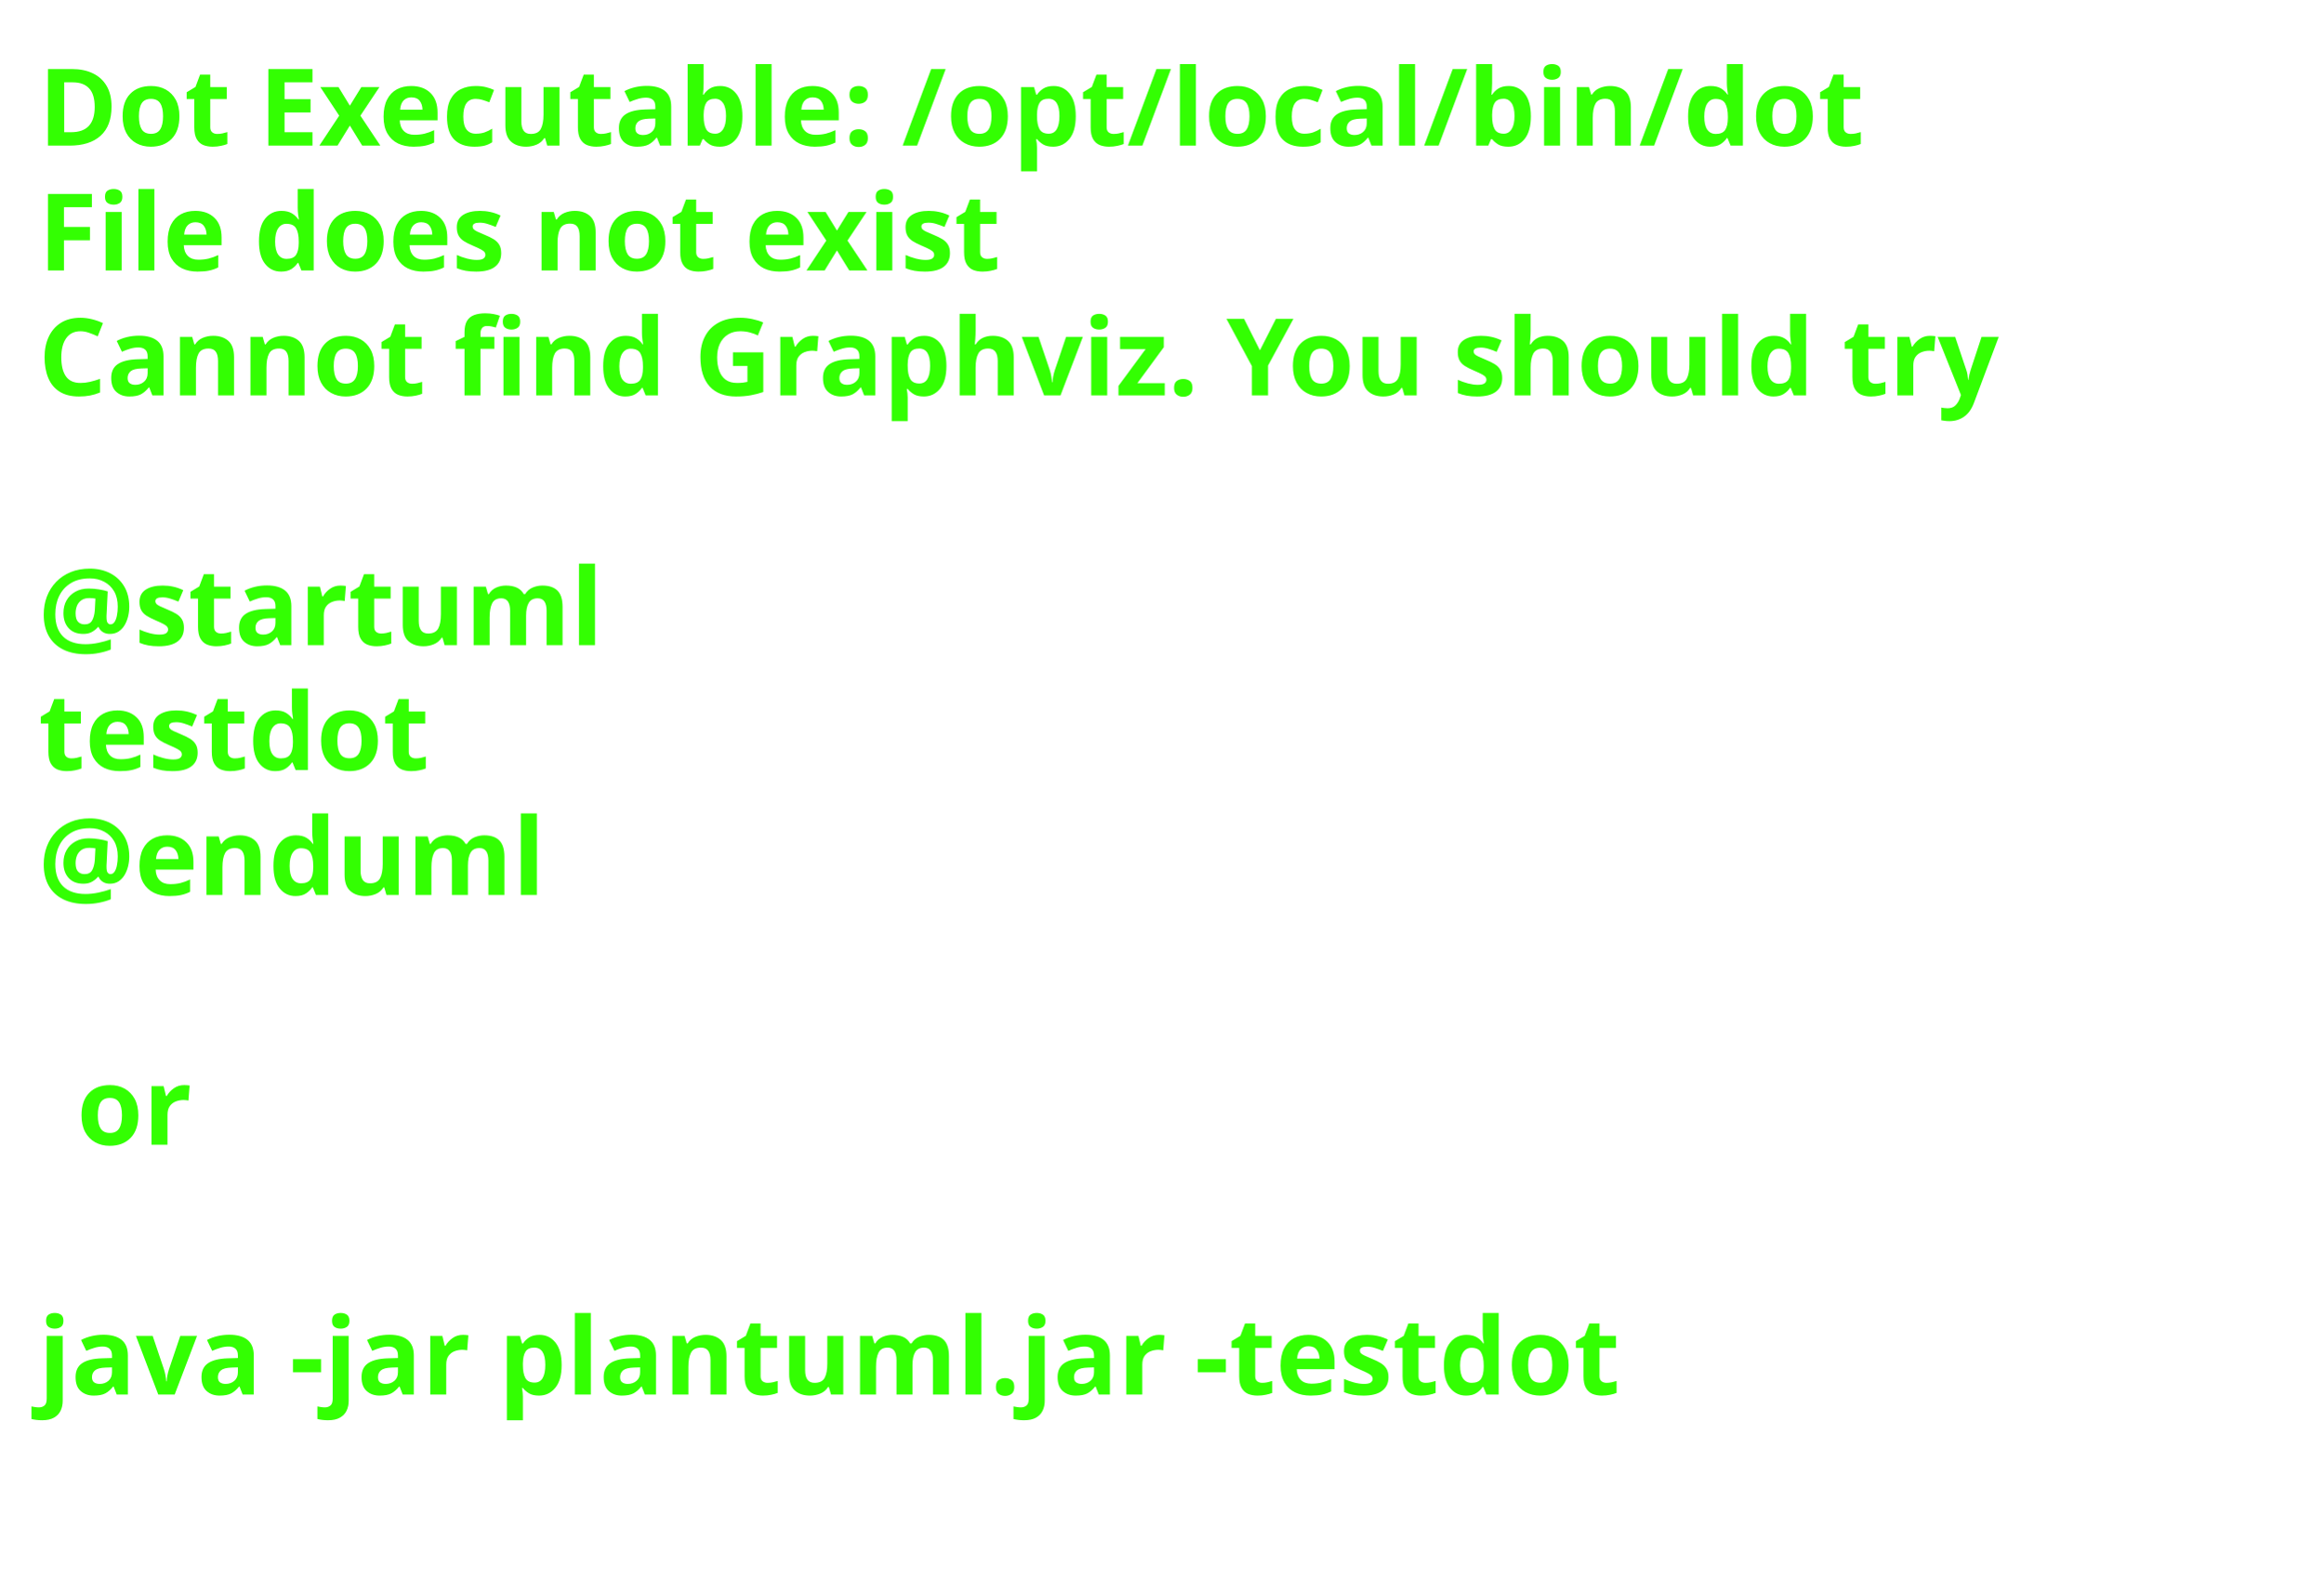
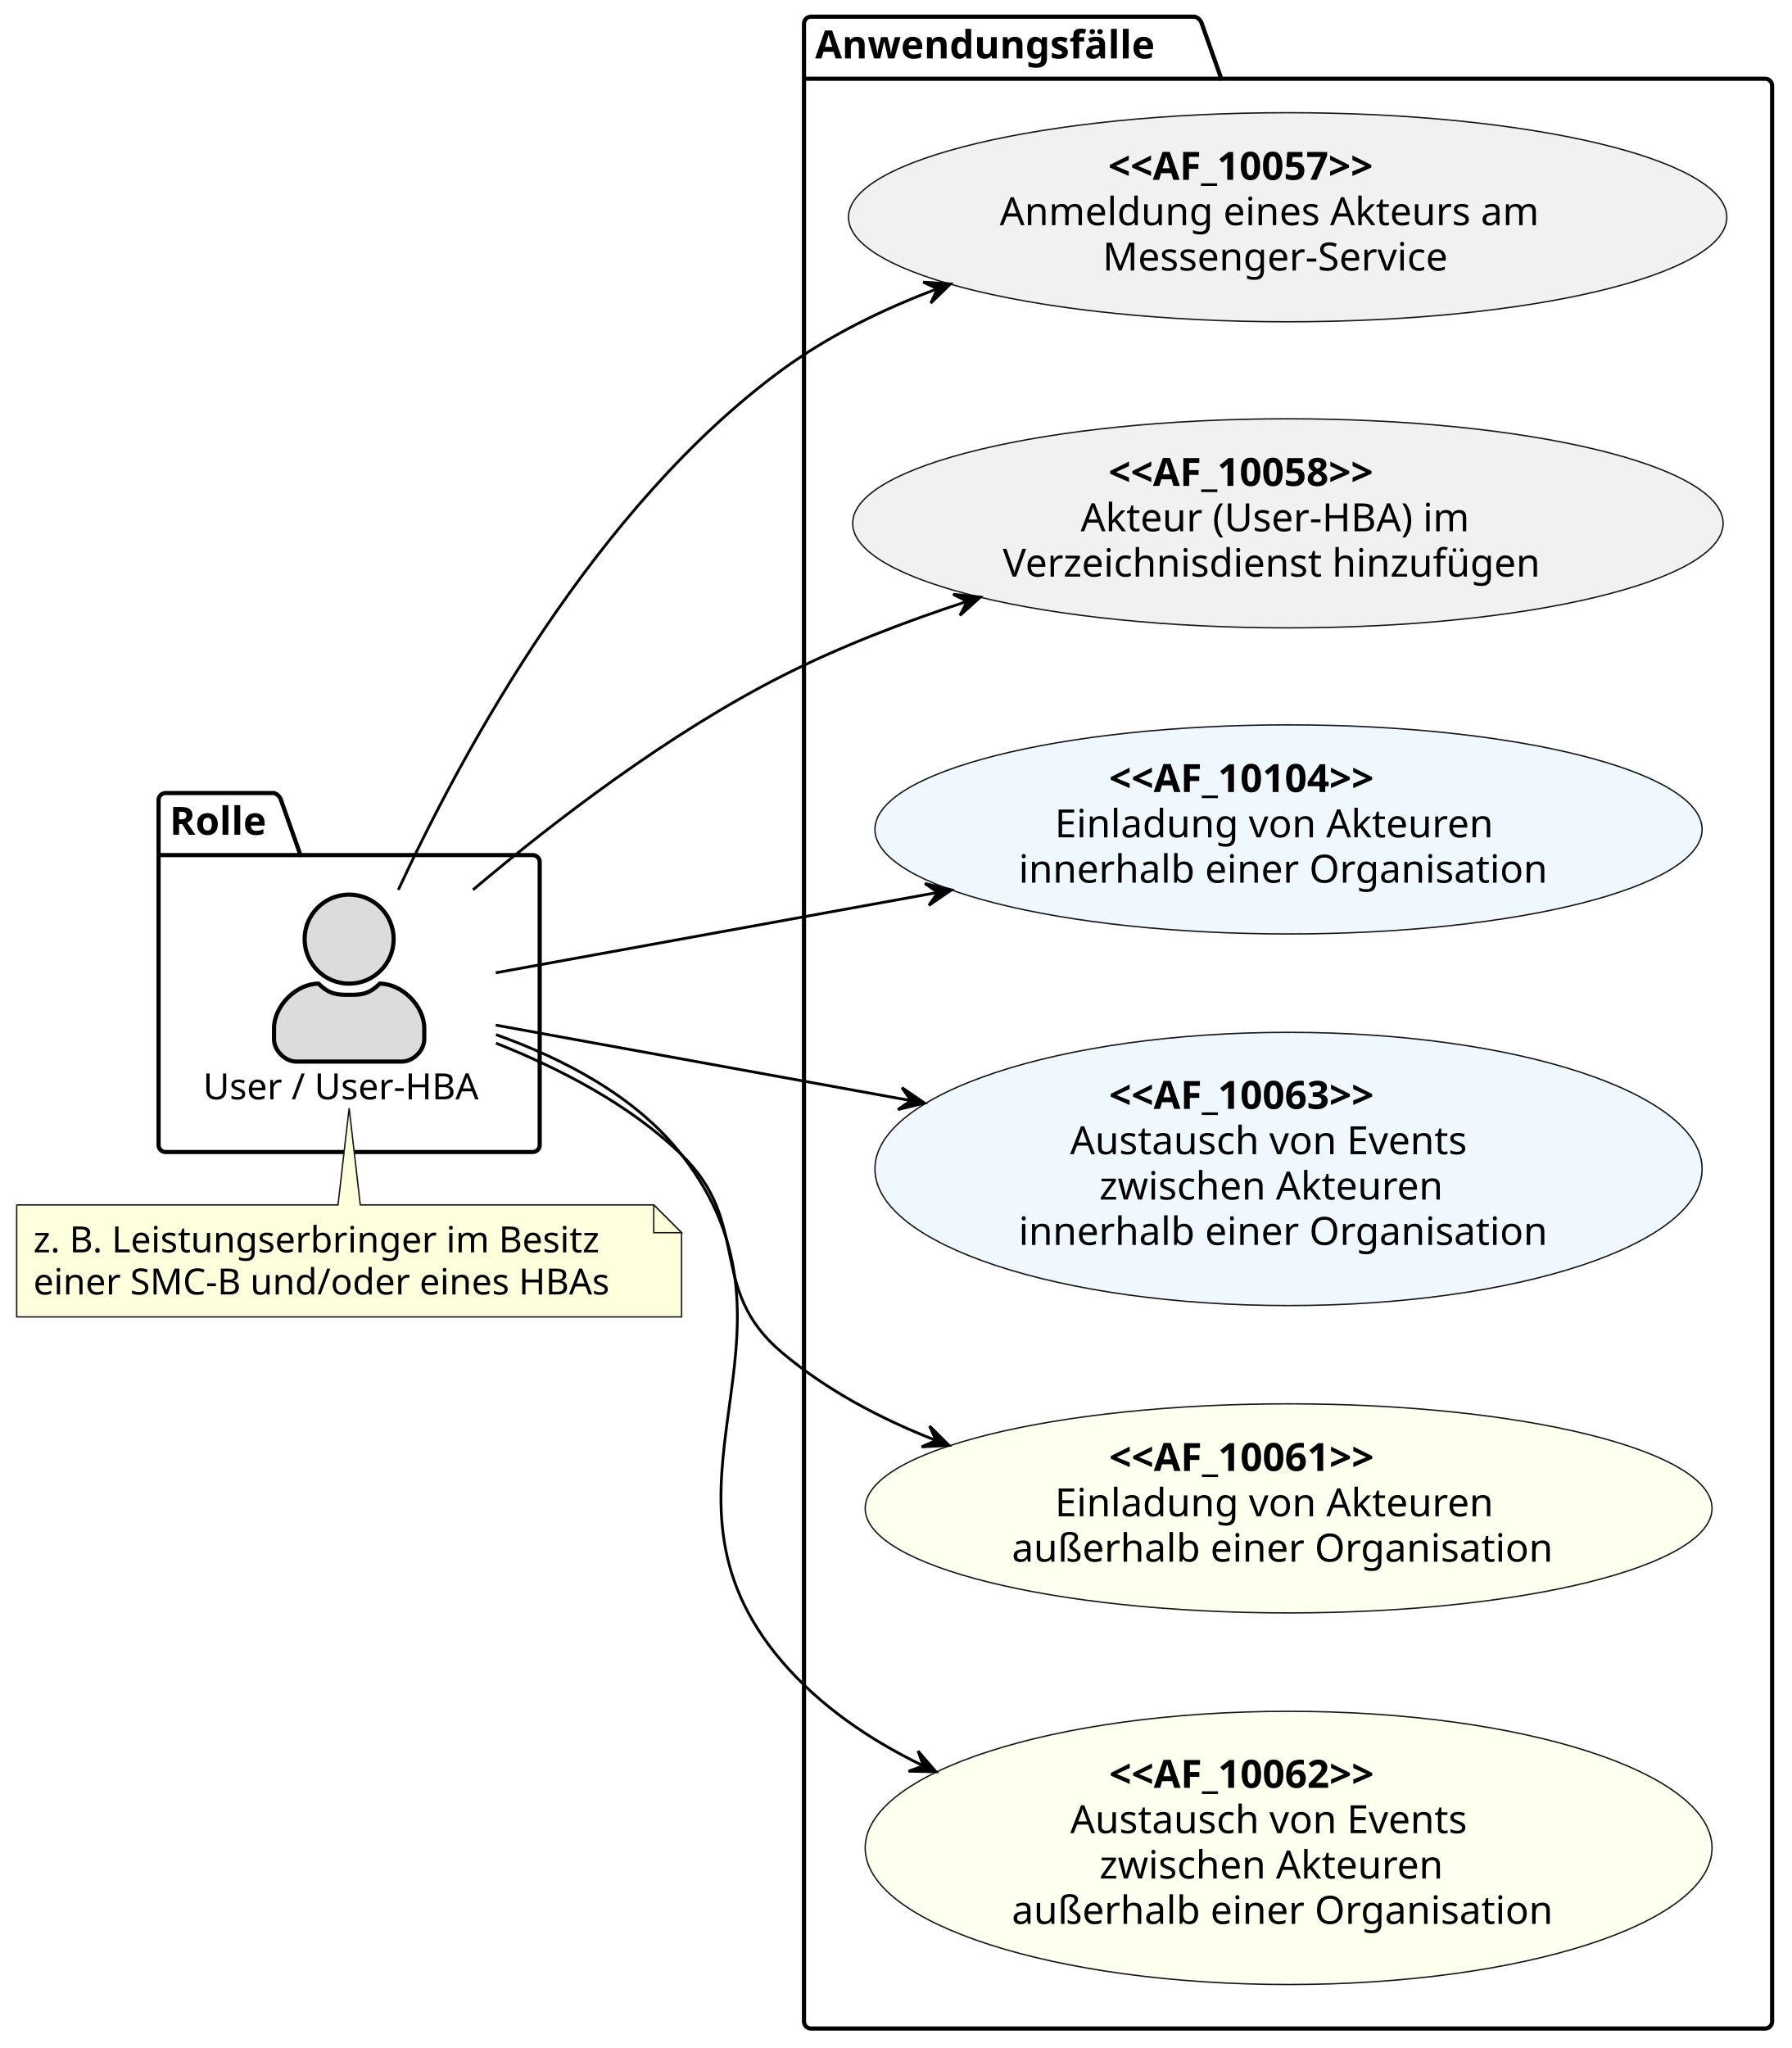
- <svg xmlns="http://www.w3.org/2000/svg" contentStyleType="text/css" height="412px" preserveAspectRatio="none" style="width:606px;height:412px;background:#FFFFFF;" version="1.1" viewBox="0 0 606 412" width="606px" zoomAndPan="magnify">
+ <svg xmlns="http://www.w3.org/2000/svg" contentStyleType="text/css" height="1472px" preserveAspectRatio="none" style="width:1288px;height:1472px;background:#FFFFFF;" version="1.1" viewBox="0 0 1288 1472" width="1288px" zoomAndPan="magnify">
  <defs />
  <g>
-     <text fill="#33FF02" font-family="sans-serif" font-size="28" font-weight="bold" lengthAdjust="spacing" textLength="522" x="10" y="38">Dot Executable: /opt/local/bin/dot</text>
-     <text fill="#33FF02" font-family="sans-serif" font-size="28" font-weight="bold" lengthAdjust="spacing" textLength="290" x="10" y="70.594">File does not exist</text>
-     <text fill="#33FF02" font-family="sans-serif" font-size="28" font-weight="bold" lengthAdjust="spacing" textLength="582" x="10" y="103.188">Cannot find Graphviz. You should try</text>
-     <text fill="#33FF02" font-family="sans-serif" font-size="28" font-weight="bold" lengthAdjust="spacing" textLength="10" x="10" y="135.781"> </text>
-     <text fill="#33FF02" font-family="sans-serif" font-size="28" font-weight="bold" lengthAdjust="spacing" textLength="158" x="10" y="168.375">@startuml</text>
-     <text fill="#33FF02" font-family="sans-serif" font-size="28" font-weight="bold" lengthAdjust="spacing" textLength="114" x="10" y="200.969">testdot</text>
-     <text fill="#33FF02" font-family="sans-serif" font-size="28" font-weight="bold" lengthAdjust="spacing" textLength="144" x="10" y="233.562">@enduml</text>
-     <text fill="#33FF02" font-family="sans-serif" font-size="28" font-weight="bold" lengthAdjust="spacing" textLength="10" x="10" y="266.156"> </text>
-     <text fill="#33FF02" font-family="sans-serif" font-size="28" font-weight="bold" lengthAdjust="spacing" textLength="34" x="20" y="298.75">or</text>
-     <text fill="#33FF02" font-family="sans-serif" font-size="28" font-weight="bold" lengthAdjust="spacing" textLength="10" x="10" y="331.344"> </text>
-     <text fill="#33FF02" font-family="sans-serif" font-size="28" font-weight="bold" lengthAdjust="spacing" textLength="454" x="10" y="363.938">java -jar plantuml.jar -testdot</text>
-     <text fill="#33FF02" font-family="sans-serif" font-size="28" font-weight="bold" lengthAdjust="spacing" textLength="10" x="10" y="396.531"> </text>
+     <g id="cluster_Rolle">
+       <path d="M119,570 L197,570 A7.5,7.5 0 0 1 202,575 L216,614.594 L383,614.594 A5,5 0 0 1 388,619.594 L388,823 A5,5 0 0 1 383,828 L119,828 A5,5 0 0 1 114,823 L114,575 A5,5 0 0 1 119,570 " style="stroke:#000000;stroke-width:3.0;fill:none;" />
+       <line style="stroke:#000000;stroke-width:3.0;fill:none;" x1="114" x2="216" y1="614.594" y2="614.594" />
+       <text fill="#000000" font-family="sans-serif" font-size="28" font-weight="bold" lengthAdjust="spacing" textLength="76" x="122" y="599.99">Rolle</text>
+     </g>
+     <g id="cluster_Anwendungsfälle">
+       <path d="M583,12 L859,12 A7.5,7.5 0 0 1 864,17 L878,56.594 L1269,56.594 A5,5 0 0 1 1274,61.594 L1274,1453 A5,5 0 0 1 1269,1458 L583,1458 A5,5 0 0 1 578,1453 L578,17 A5,5 0 0 1 583,12 " style="stroke:#000000;stroke-width:3.0;fill:none;" />
+       <line style="stroke:#000000;stroke-width:3.0;fill:none;" x1="578" x2="878" y1="56.594" y2="56.594" />
+       <text fill="#000000" font-family="sans-serif" font-size="28" font-weight="bold" lengthAdjust="spacing" textLength="274" x="586" y="41.99">Anwendungsfälle</text>
+     </g>
+     <g id="elem_uuh">
+       <ellipse cx="251" cy="675" fill="#DCDCDC" rx="32" ry="32" style="stroke:#000000;stroke-width:3.0;" />
+       <path d="M251,715 C259,715 265,715 273,707 C289,707 305,723 305,739 L305,747 C305,755 297,763 289,763 L213,763 C205,763 197,755 197,747 L197,739 C197,723 213,707 229,707 C237,715 243,715 251,715 " fill="#DCDCDC" style="stroke:#000000;stroke-width:3.0;" />
+       <text fill="#000000" font-family="Aapex" font-size="26" lengthAdjust="spacing" textLength="210" x="146" y="790.134">User / User-HBA</text>
+     </g>
+     <g id="elem_UC1">
+       <ellipse cx="925.713" cy="156.142" fill="#F1F1F1" rx="315.713" ry="75.142" style="stroke:#181818;stroke-width:1.0;" />
+       <text fill="#000000" font-family="sans-serif" font-size="28" font-weight="bold" lengthAdjust="spacing" textLength="250" x="796.713" y="129.241">&lt;&lt;AF_10057&gt;&gt;</text>
+       <text fill="#000000" font-family="sans-serif" font-size="28" lengthAdjust="spacing" textLength="8" x="1046.713" y="129.241"> </text>
+       <text fill="#000000" font-family="sans-serif" font-size="28" lengthAdjust="spacing" textLength="406" x="718.713" y="161.835">Anmeldung eines Akteurs am</text>
+       <text fill="#000000" font-family="sans-serif" font-size="28" lengthAdjust="spacing" textLength="266" x="792.713" y="194.429">Messenger-Service</text>
+     </g>
+     <g id="elem_UC2">
+       <ellipse cx="925.884" cy="376.142" fill="#F1F1F1" rx="312.884" ry="75.142" style="stroke:#181818;stroke-width:1.0;" />
+       <text fill="#000000" font-family="sans-serif" font-size="28" font-weight="bold" lengthAdjust="spacing" textLength="250" x="796.884" y="349.241">&lt;&lt;AF_10058&gt;&gt;</text>
+       <text fill="#000000" font-family="sans-serif" font-size="28" lengthAdjust="spacing" textLength="8" x="1046.884" y="349.241"> </text>
+       <text fill="#000000" font-family="sans-serif" font-size="28" lengthAdjust="spacing" textLength="290" x="776.884" y="381.835">Akteur (User-HBA) im</text>
+       <text fill="#000000" font-family="sans-serif" font-size="28" lengthAdjust="spacing" textLength="410" x="720.884" y="414.429">Verzeichnisdienst hinzufügen</text>
+     </g>
+     <g id="elem_UC3">
+       <ellipse cx="926.328" cy="596.142" fill="#F0F8FF" rx="297.328" ry="75.142" style="stroke:#181818;stroke-width:1.0;" />
+       <text fill="#000000" font-family="sans-serif" font-size="28" font-weight="bold" lengthAdjust="spacing" textLength="250" x="797.328" y="569.241">&lt;&lt;AF_10104&gt;&gt;</text>
+       <text fill="#000000" font-family="sans-serif" font-size="28" lengthAdjust="spacing" textLength="8" x="1047.328" y="569.241"> </text>
+       <text fill="#000000" font-family="sans-serif" font-size="28" lengthAdjust="spacing" textLength="328" x="758.328" y="601.835">Einladung von Akteuren</text>
+       <text fill="#000000" font-family="sans-serif" font-size="28" lengthAdjust="spacing" textLength="388" x="732.328" y="634.429">innerhalb einer Organisation</text>
+     </g>
+     <g id="elem_UC4">
+       <ellipse cx="926.328" cy="840.189" fill="#F0F8FF" rx="297.328" ry="98.189" style="stroke:#181818;stroke-width:1.0;" />
+       <text fill="#000000" font-family="sans-serif" font-size="28" font-weight="bold" lengthAdjust="spacing" textLength="250" x="797.328" y="796.992">&lt;&lt;AF_10063&gt;&gt;</text>
+       <text fill="#000000" font-family="sans-serif" font-size="28" lengthAdjust="spacing" textLength="8" x="1047.328" y="796.992"> </text>
+       <text fill="#000000" font-family="sans-serif" font-size="28" lengthAdjust="spacing" textLength="306" x="769.328" y="829.586">Austausch von Events</text>
+       <text fill="#000000" font-family="sans-serif" font-size="28" lengthAdjust="spacing" textLength="264" x="790.328" y="862.179">zwischen Akteuren</text>
+       <text fill="#000000" font-family="sans-serif" font-size="28" lengthAdjust="spacing" textLength="388" x="732.328" y="894.773">innerhalb einer Organisation</text>
+     </g>
+     <g id="elem_UC5">
+       <ellipse cx="926.399" cy="1084.142" fill="#FFFFF0" rx="304.399" ry="75.142" style="stroke:#181818;stroke-width:1.0;" />
+       <text fill="#000000" font-family="sans-serif" font-size="28" font-weight="bold" lengthAdjust="spacing" textLength="250" x="797.399" y="1057.241">&lt;&lt;AF_10061&gt;&gt;</text>
+       <text fill="#000000" font-family="sans-serif" font-size="28" lengthAdjust="spacing" textLength="8" x="1047.399" y="1057.241"> </text>
+       <text fill="#000000" font-family="sans-serif" font-size="28" lengthAdjust="spacing" textLength="328" x="758.399" y="1089.835">Einladung von Akteuren</text>
+       <text fill="#000000" font-family="sans-serif" font-size="28" lengthAdjust="spacing" textLength="398" x="727.399" y="1122.429">außerhalb einer Organisation</text>
+     </g>
+     <g id="elem_UC6">
+       <ellipse cx="926.399" cy="1328.189" fill="#FFFFF0" rx="304.399" ry="98.189" style="stroke:#181818;stroke-width:1.0;" />
+       <text fill="#000000" font-family="sans-serif" font-size="28" font-weight="bold" lengthAdjust="spacing" textLength="250" x="797.399" y="1284.992">&lt;&lt;AF_10062&gt;&gt;</text>
+       <text fill="#000000" font-family="sans-serif" font-size="28" lengthAdjust="spacing" textLength="8" x="1047.399" y="1284.992"> </text>
+       <text fill="#000000" font-family="sans-serif" font-size="28" lengthAdjust="spacing" textLength="306" x="769.399" y="1317.585">Austausch von Events</text>
+       <text fill="#000000" font-family="sans-serif" font-size="28" lengthAdjust="spacing" textLength="264" x="790.399" y="1350.179">zwischen Akteuren</text>
+       <text fill="#000000" font-family="sans-serif" font-size="28" lengthAdjust="spacing" textLength="398" x="727.399" y="1382.773">außerhalb einer Organisation</text>
+     </g>
+     <g id="elem_GMN18">
+       <path d="M12,866 L12,946.531 A0,0 0 0 0 12,946.531 L490,946.531 A0,0 0 0 0 490,946.531 L490,886 L470,866 L259,866 L251,796.42 L243,866 L12,866 A0,0 0 0 0 12,866 " fill="#FEFFDD" style="stroke:#181818;stroke-width:1.0;" />
+       <path d="M470,866 L470,886 L490,886 L470,866 " fill="#FEFFDD" style="stroke:#181818;stroke-width:1.0;" />
+       <text fill="#000000" font-family="sans-serif" font-size="26" lengthAdjust="spacing" textLength="428" x="24" y="900.134">z. B. Leistungserbringer im Besitz</text>
+       <text fill="#000000" font-family="sans-serif" font-size="26" lengthAdjust="spacing" textLength="434" x="24" y="930.399">einer SMC-B und/oder eines HBAs</text>
+     </g>
+     <g id="link_uuh_UC1">
+       <path d="M286.36,639.58 C333.28,538.5 428.28,364.14 562,266 C595.34,241.54 634.16,222.46 673.78,207.58 " fill="none" id="uuh-to-UC1" style="stroke:#000000;stroke-width:2.0;" />
+       <polygon fill="#000000" points="683.32,204.08,663.665,202.785,673.935,207.532,669.188,217.802,683.32,204.08" style="stroke:#000000;stroke-width:2.0;" />
+     </g>
+     <g id="link_uuh_UC2">
+       <path d="M340.06,639.52 C399.12,589.72 480.94,527.12 562,486 C603.56,464.92 649.9,447.06 695.16,432.28 " fill="none" id="uuh-to-UC2" style="stroke:#000000;stroke-width:2.0;" />
+       <polygon fill="#000000" points="704.8,429.18,685.21,427.123,695.288,432.265,690.146,442.343,704.8,429.18" style="stroke:#000000;stroke-width:2.0;" />
+     </g>
+     <g id="link_uuh_UC3">
+       <path d="M356.38,699.2 C440.94,683.82 564.12,661.44 674.12,641.44 " fill="none" id="uuh-to-UC3" style="stroke:#000000;stroke-width:2.0;" />
+       <polygon fill="#000000" points="684.06,639.62,664.913,634.994,674.224,641.421,667.796,650.732,684.06,639.62" style="stroke:#000000;stroke-width:2.0;" />
+     </g>
+     <g id="link_uuh_UC4">
+       <path d="M356.38,736.8 C435.96,751.26 549.76,771.96 654.58,791.02 " fill="none" id="uuh-to-UC4" style="stroke:#000000;stroke-width:2.0;" />
+       <polygon fill="#000000" points="664.7,792.86,648.436,781.748,654.864,791.059,645.553,797.486,664.7,792.86" style="stroke:#000000;stroke-width:2.0;" />
+     </g>
+     <g id="link_uuh_UC5">
+       <path d="M356.54,749.76 C401.74,767.66 452.8,793.82 490,830 C540.72,879.34 507.92,926.38 562,972 C594.12,999.1 632.74,1019.64 672.64,1035.22 " fill="none" id="uuh-to-UC5" style="stroke:#000000;stroke-width:2.0;" />
+       <polygon fill="#000000" points="682.26,1038.88,668.303,1024.98,672.919,1035.309,662.59,1039.926,682.26,1038.88" style="stroke:#000000;stroke-width:2.0;" />
+     </g>
+     <g id="link_uuh_UC6">
+       <path d="M356.58,743.64 C404.04,760.54 456.98,787.66 490,830 C591.42,960.04 455.04,1068.48 562,1194 C589.24,1225.98 624.86,1250.32 663.1,1268.86 " fill="none" id="uuh-to-UC6" style="stroke:#000000;stroke-width:2.0;" />
+       <polygon fill="#000000" points="672.88,1273.46,659.993,1258.563,663.83,1269.206,653.187,1273.043,672.88,1273.46" style="stroke:#000000;stroke-width:2.0;" />
+     </g>
  </g>
</svg>
